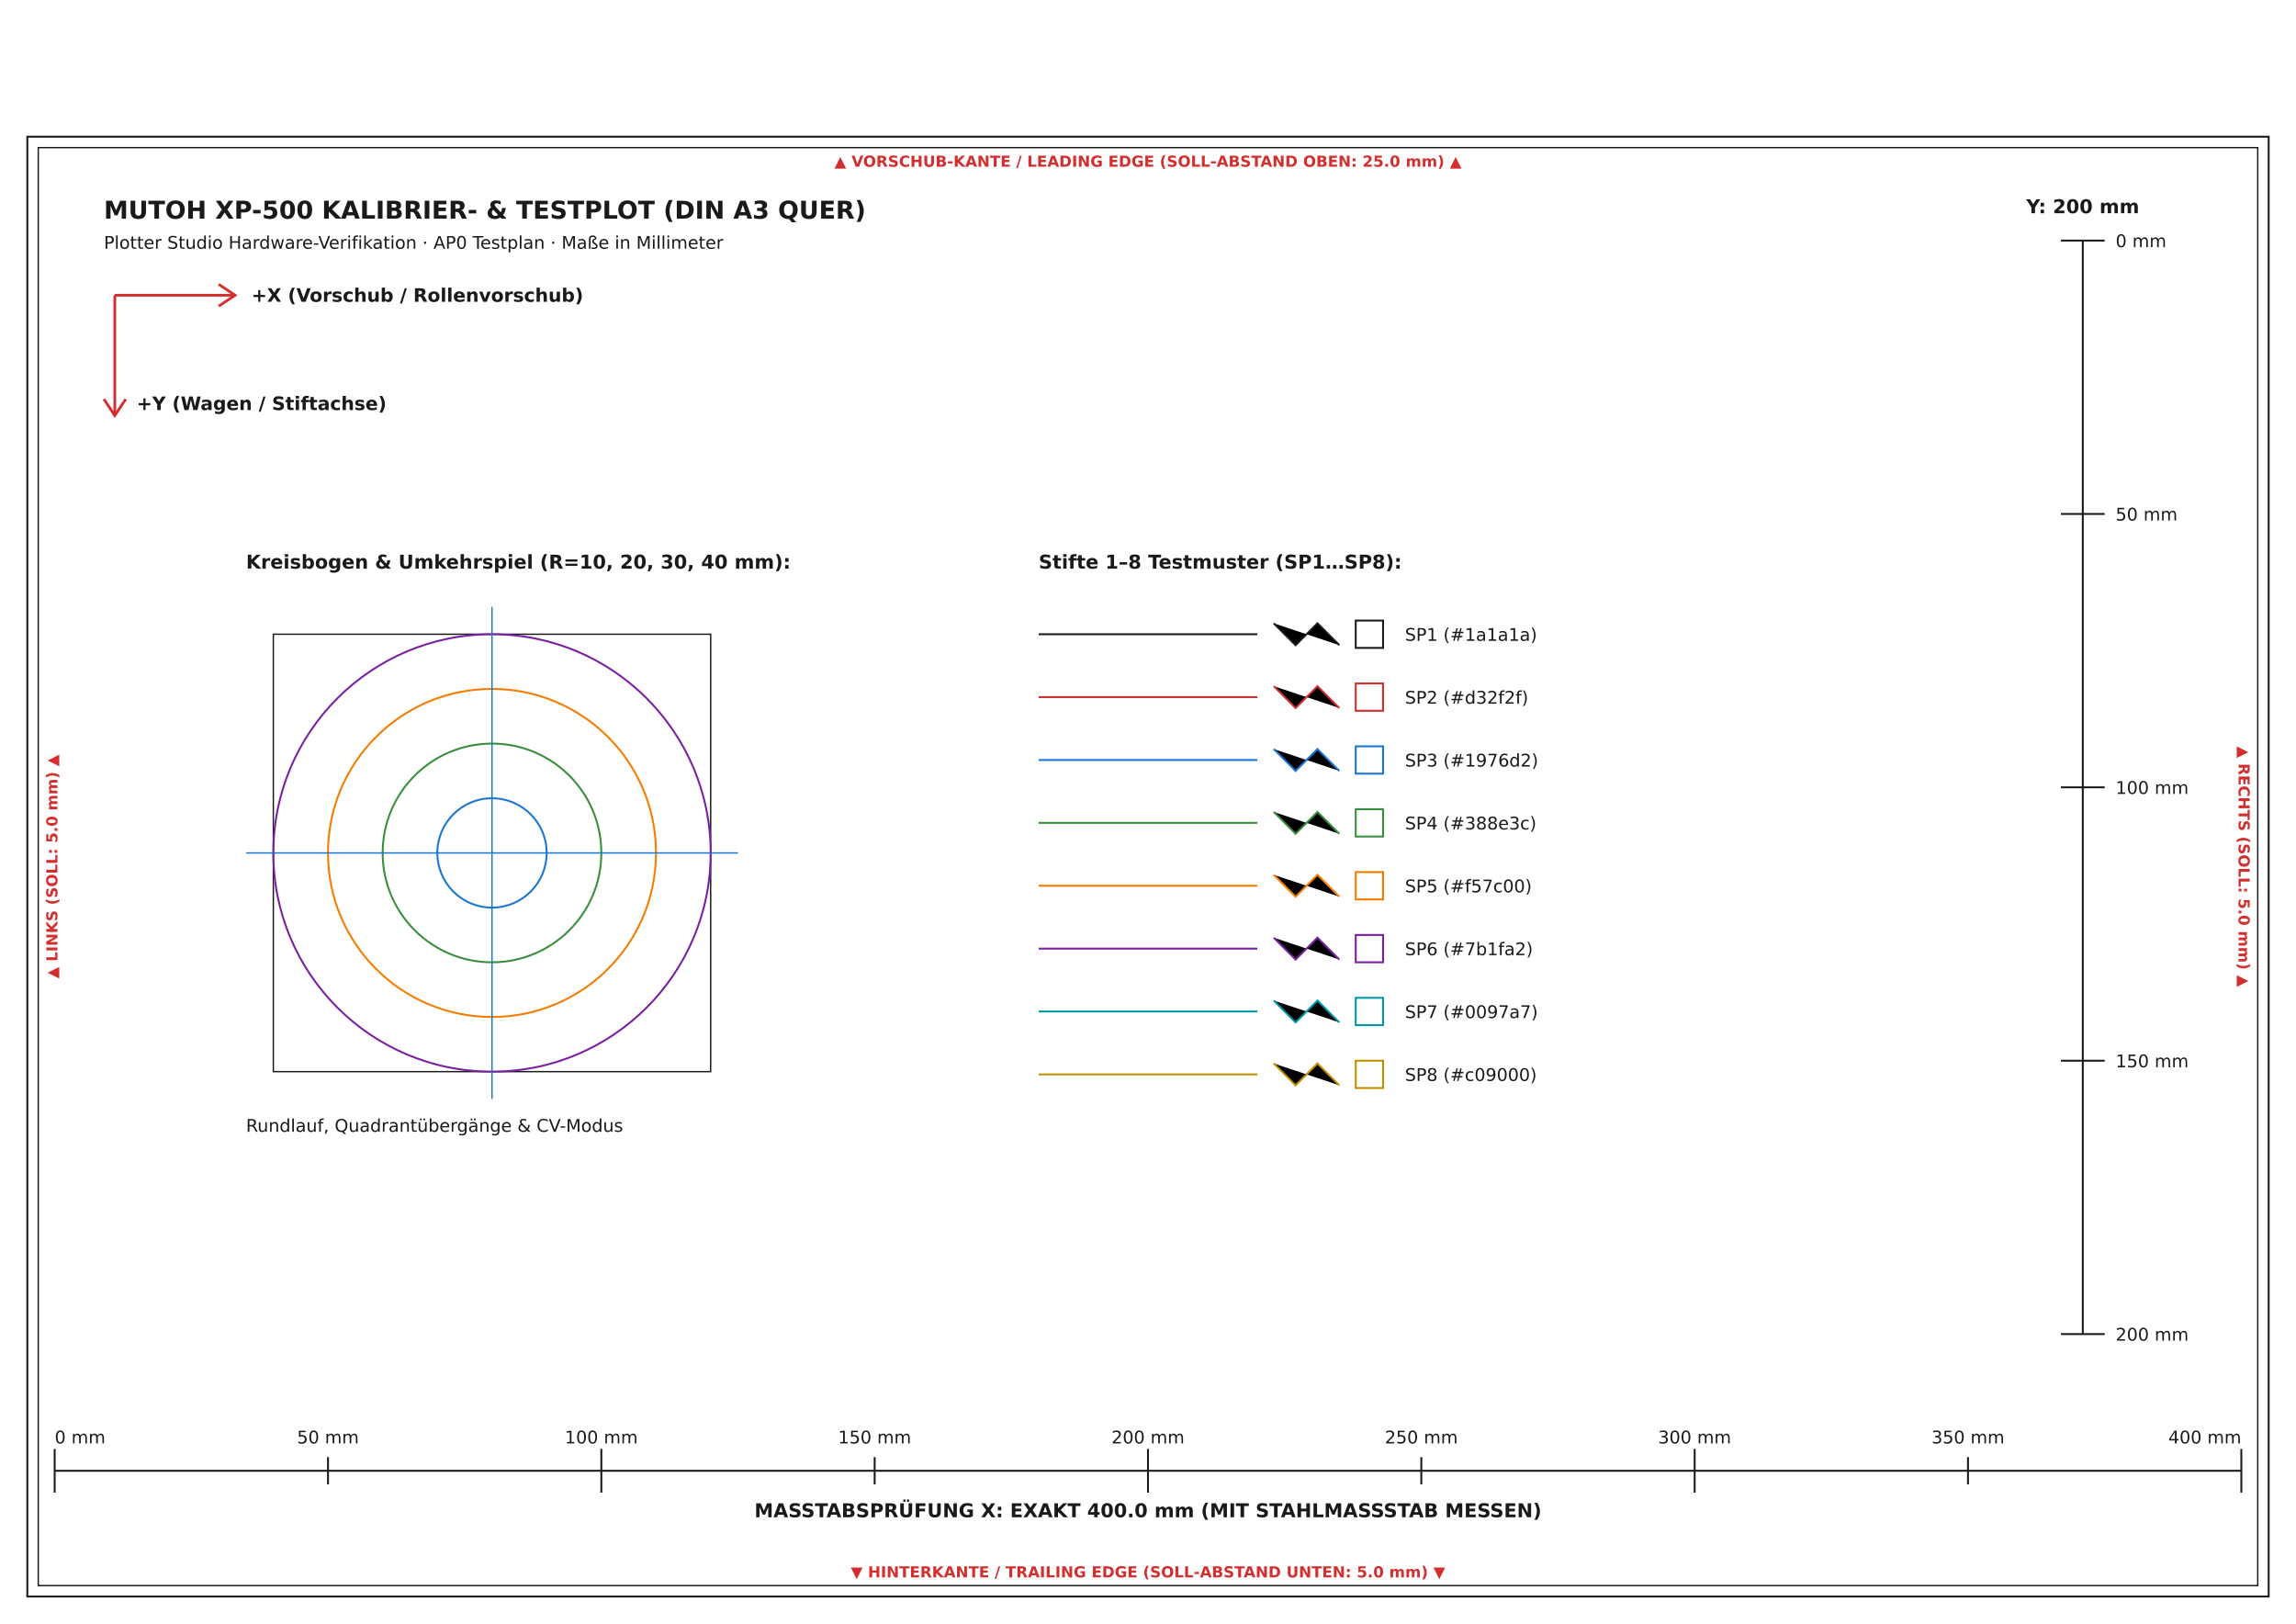
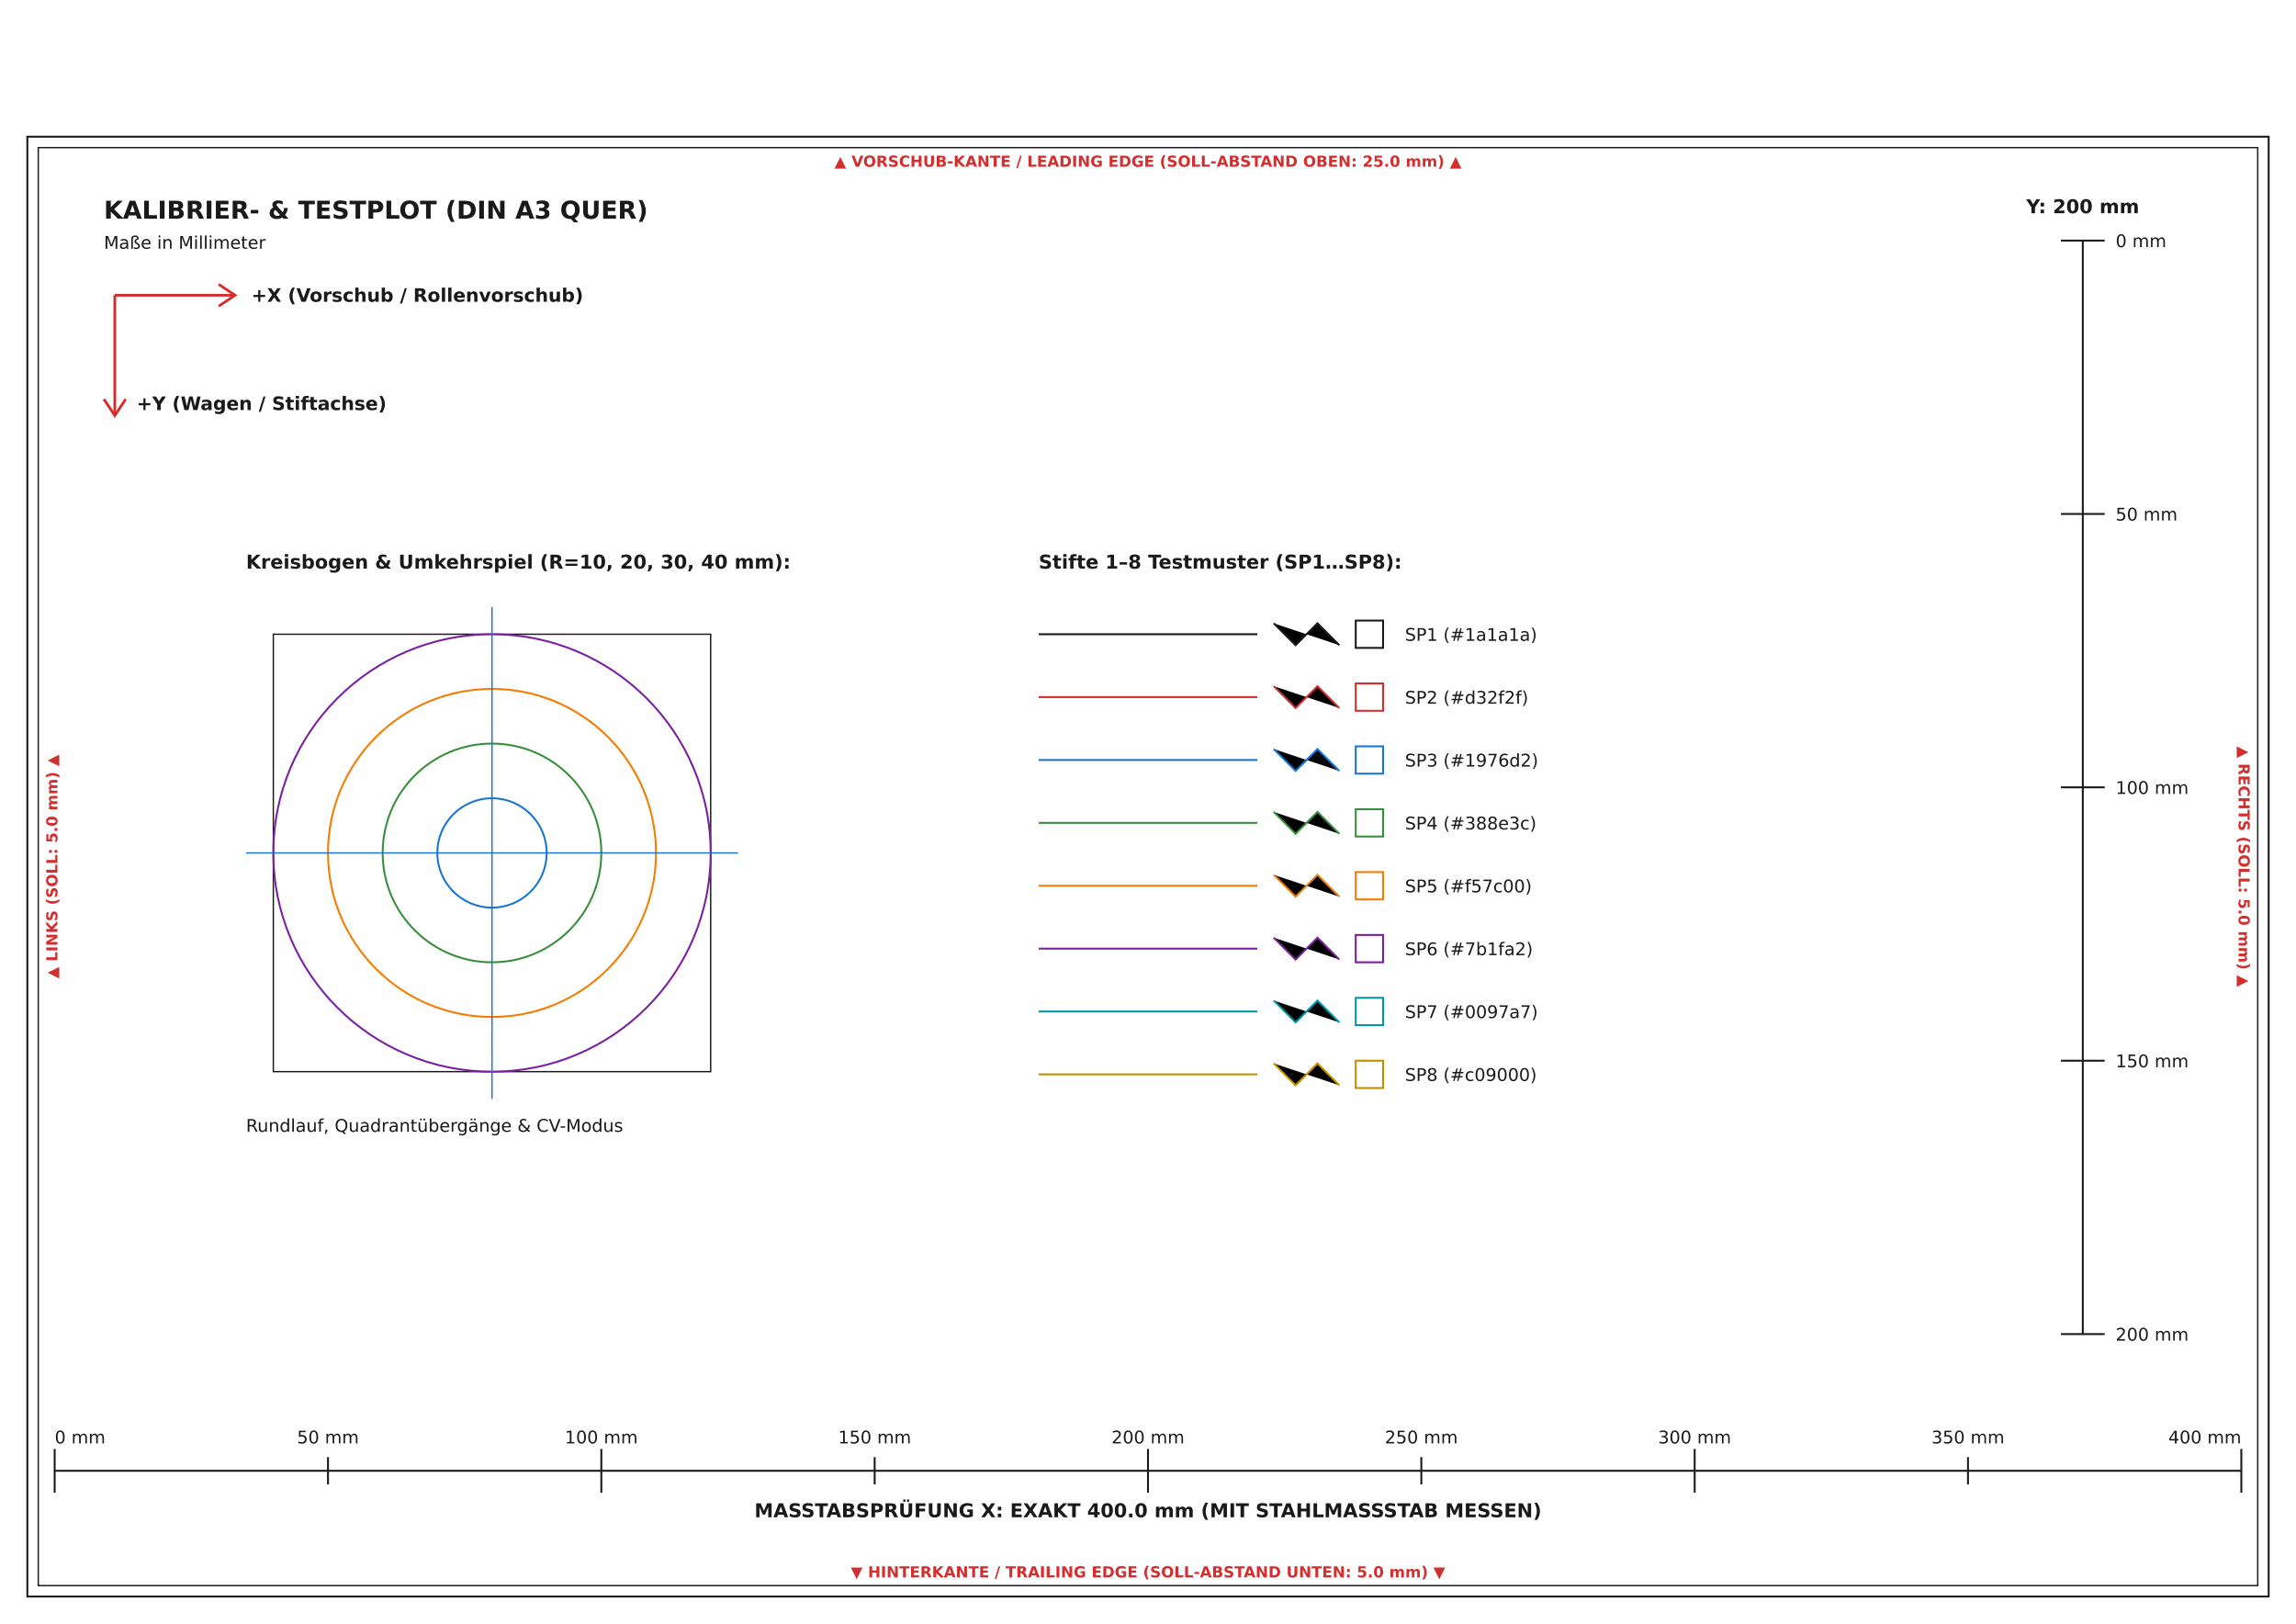
<svg xmlns="http://www.w3.org/2000/svg" width="420.0mm" height="297.0mm" viewBox="0 0 420.0 297.0">
  <style>
    text { font-family: "DejaVu Sans", "Helvetica", "Arial", sans-serif; font-size: 3.2px; fill: #1a1a1a; }
    .title { font-size: 4.5px; font-weight: bold; }
    .section-title { font-size: 3.5px; font-weight: bold; }
    .edge-label { font-size: 2.8px; font-weight: bold; fill: #d32f2f; }
    .axis-label { font-size: 3.4px; font-weight: bold; }
  </style>
  <rect x="5.0" y="25.0" width="410.0" height="267.0" fill="none" stroke="#1a1a1a" stroke-width="0.35" />
  <rect x="7.0" y="27.0" width="406.0" height="263.0" fill="none" stroke="#1a1a1a" stroke-width="0.25" />
  <text x="210.0" y="30.5" text-anchor="middle" class="edge-label">▲ VORSCHUB-KANTE / LEADING EDGE (SOLL-ABSTAND OBEN: 25.0 mm) ▲</text>
  <text x="210.0" y="288.5" text-anchor="middle" class="edge-label">▼ HINTERKANTE / TRAILING EDGE (SOLL-ABSTAND UNTEN: 5.0 mm) ▼</text>
  <text x="10.5" y="158.5" text-anchor="middle" transform="rotate(-90 10.5 158.5)" class="edge-label">▲ LINKS (SOLL: 5.0 mm) ▲</text>
  <text x="409.5" y="158.5" text-anchor="middle" transform="rotate(90 409.5 158.5)" class="edge-label">▲ RECHTS (SOLL: 5.0 mm) ▲</text>
-   <text x="19.0" y="40.0" class="title">MUTOH XP-500 KALIBRIER- &amp; TESTPLOT (DIN A3 QUER)</text>
-   <text x="19.0" y="45.5">Plotter Studio Hardware-Verifikation · AP0 Testplan · Maße in Millimeter</text>
+   <text x="19.0" y="40.0" class="title">KALIBRIER- &amp; TESTPLOT (DIN A3 QUER)</text>
+   <text x="19.0" y="45.5">Maße in Millimeter</text>
  <g stroke="#d32f2f" stroke-width="0.5" fill="none">
    <line x1="21.0" y1="54.0" x2="43.0" y2="54.0" />
    <polyline points="40.0,52.0 43.0,54.0 40.0,56.0" />
    <line x1="21.0" y1="54.0" x2="21.0" y2="76.0" />
    <polyline points="19.0,73.0 21.0,76.0 23.0,73.0" />
  </g>
  <text x="46.0" y="55.2" class="axis-label" fill="#d32f2f">+X (Vorschub / Rollenvorschub)</text>
  <text x="25.0" y="75.0" class="axis-label" fill="#d32f2f">+Y (Wagen / Stiftachse)</text>
  <text x="45.0" y="104.0" class="section-title">Kreisbogen &amp; Umkehrspiel (R=10, 20, 30, 40 mm):</text>
  <rect x="50.0" y="116.0" width="80.0" height="80.0" fill="none" stroke="#1a1a1a" stroke-width="0.25" />
  <circle cx="90.0" cy="156.0" r="10.0" fill="none" stroke="#1976d2" stroke-width="0.35" />
  <circle cx="90.0" cy="156.0" r="20.0" fill="none" stroke="#388e3c" stroke-width="0.35" />
  <circle cx="90.0" cy="156.0" r="30.0" fill="none" stroke="#f57c00" stroke-width="0.35" />
  <circle cx="90.0" cy="156.0" r="40.0" fill="none" stroke="#7b1fa2" stroke-width="0.35" />
  <line x1="45.0" y1="156.0" x2="135.0" y2="156.0" stroke="#1976d2" stroke-width="0.25" />
  <line x1="90.0" y1="111.0" x2="90.0" y2="201.0" stroke="#1976d2" stroke-width="0.25" />
  <text x="45.0" y="207.0">Rundlauf, Quadrantübergänge &amp; CV-Modus</text>
  <text x="190.0" y="104.0" class="section-title">Stifte 1–8 Testmuster (SP1…SP8):</text>
  <g stroke="#1a1a1a" stroke-width="0.35">
    <line x1="190.0" y1="116.0" x2="230.0" y2="116.0" />
    <polyline points="233.0,114.0 237.0,118.0 241.0,114.0 245.0,118.0" />
    <rect x="248.0" y="113.5" width="5" height="5" fill="none" />
  </g>
  <text x="257.0" y="117.2">SP1 (#1a1a1a)</text>
  <g stroke="#d32f2f" stroke-width="0.35">
    <line x1="190.0" y1="127.5" x2="230.0" y2="127.5" />
    <polyline points="233.0,125.5 237.0,129.5 241.0,125.5 245.0,129.5" />
    <rect x="248.0" y="125.0" width="5" height="5" fill="none" />
  </g>
  <text x="257.0" y="128.7">SP2 (#d32f2f)</text>
  <g stroke="#1976d2" stroke-width="0.35">
    <line x1="190.0" y1="139.0" x2="230.0" y2="139.0" />
    <polyline points="233.0,137.0 237.0,141.0 241.0,137.0 245.0,141.0" />
    <rect x="248.0" y="136.5" width="5" height="5" fill="none" />
  </g>
  <text x="257.0" y="140.2">SP3 (#1976d2)</text>
  <g stroke="#388e3c" stroke-width="0.35">
    <line x1="190.0" y1="150.5" x2="230.0" y2="150.5" />
    <polyline points="233.0,148.5 237.0,152.5 241.0,148.5 245.0,152.5" />
    <rect x="248.0" y="148.0" width="5" height="5" fill="none" />
  </g>
  <text x="257.0" y="151.7">SP4 (#388e3c)</text>
  <g stroke="#f57c00" stroke-width="0.35">
    <line x1="190.0" y1="162.0" x2="230.0" y2="162.0" />
    <polyline points="233.0,160.0 237.0,164.0 241.0,160.0 245.0,164.0" />
    <rect x="248.0" y="159.5" width="5" height="5" fill="none" />
  </g>
  <text x="257.0" y="163.2">SP5 (#f57c00)</text>
  <g stroke="#7b1fa2" stroke-width="0.35">
    <line x1="190.0" y1="173.5" x2="230.0" y2="173.5" />
    <polyline points="233.0,171.5 237.0,175.5 241.0,171.5 245.0,175.5" />
    <rect x="248.0" y="171.0" width="5" height="5" fill="none" />
  </g>
  <text x="257.0" y="174.7">SP6 (#7b1fa2)</text>
  <g stroke="#0097a7" stroke-width="0.35">
    <line x1="190.0" y1="185.0" x2="230.0" y2="185.0" />
    <polyline points="233.0,183.0 237.0,187.0 241.0,183.0 245.0,187.0" />
    <rect x="248.0" y="182.5" width="5" height="5" fill="none" />
  </g>
  <text x="257.0" y="186.2">SP7 (#0097a7)</text>
  <g stroke="#c09000" stroke-width="0.35">
    <line x1="190.0" y1="196.5" x2="230.0" y2="196.5" />
    <polyline points="233.0,194.5 237.0,198.5 241.0,194.5 245.0,198.5" />
    <rect x="248.0" y="194.0" width="5" height="5" fill="none" />
  </g>
  <text x="257.0" y="197.7">SP8 (#c09000)</text>
  <text x="381.0" y="39.0" text-anchor="middle" class="section-title">Y: 200 mm</text>
  <g stroke="#1a1a1a" stroke-width="0.35">
    <line x1="381.0" y1="44.0" x2="381.0" y2="244.0" />
    <line x1="377.0" y1="44.0" x2="385.0" y2="44.0" />
  </g>
  <text x="387.0" y="45.2">0 mm</text>
  <g stroke="#1a1a1a" stroke-width="0.35">
    <line x1="377.0" y1="94.0" x2="385.0" y2="94.0" />
  </g>
  <text x="387.0" y="95.2">50 mm</text>
  <g stroke="#1a1a1a" stroke-width="0.35">
    <line x1="377.0" y1="144.0" x2="385.0" y2="144.0" />
  </g>
  <text x="387.0" y="145.2">100 mm</text>
  <g stroke="#1a1a1a" stroke-width="0.35">
    <line x1="377.0" y1="194.0" x2="385.0" y2="194.0" />
  </g>
  <text x="387.0" y="195.2">150 mm</text>
  <g stroke="#1a1a1a" stroke-width="0.35">
    <line x1="377.0" y1="244.0" x2="385.0" y2="244.0" />
  </g>
  <text x="387.0" y="245.2">200 mm</text>
  <g stroke="#1a1a1a" stroke-width="0.35">
  </g>
  <g stroke="#1a1a1a" stroke-width="0.35">
    <line x1="10.0" y1="269.0" x2="410.0" y2="269.0" />
    <line x1="10.0" y1="265.0" x2="10.0" y2="273.0" />
  </g>
  <text x="10.0" y="264.0" text-anchor="start">0 mm</text>
  <g stroke="#1a1a1a" stroke-width="0.35">
    <line x1="60.0" y1="266.5" x2="60.0" y2="271.5" />
  </g>
  <text x="60.0" y="264.0" text-anchor="middle">50 mm</text>
  <g stroke="#1a1a1a" stroke-width="0.35">
    <line x1="110.0" y1="265.0" x2="110.0" y2="273.0" />
  </g>
  <text x="110.0" y="264.0" text-anchor="middle">100 mm</text>
  <g stroke="#1a1a1a" stroke-width="0.35">
    <line x1="160.0" y1="266.5" x2="160.0" y2="271.5" />
  </g>
  <text x="160.0" y="264.0" text-anchor="middle">150 mm</text>
  <g stroke="#1a1a1a" stroke-width="0.35">
    <line x1="210.0" y1="265.0" x2="210.0" y2="273.0" />
  </g>
  <text x="210.0" y="264.0" text-anchor="middle">200 mm</text>
  <g stroke="#1a1a1a" stroke-width="0.35">
    <line x1="260.0" y1="266.5" x2="260.0" y2="271.5" />
  </g>
  <text x="260.0" y="264.0" text-anchor="middle">250 mm</text>
  <g stroke="#1a1a1a" stroke-width="0.35">
    <line x1="310.0" y1="265.0" x2="310.0" y2="273.0" />
  </g>
  <text x="310.0" y="264.0" text-anchor="middle">300 mm</text>
  <g stroke="#1a1a1a" stroke-width="0.35">
    <line x1="360.0" y1="266.5" x2="360.0" y2="271.5" />
  </g>
  <text x="360.0" y="264.0" text-anchor="middle">350 mm</text>
  <g stroke="#1a1a1a" stroke-width="0.35">
    <line x1="410.0" y1="265.0" x2="410.0" y2="273.0" />
  </g>
  <text x="410.0" y="264.0" text-anchor="end">400 mm</text>
  <g stroke="#1a1a1a" stroke-width="0.35">
  </g>
  <text x="210.0" y="277.5" text-anchor="middle" class="section-title">MASSTABSPRÜFUNG X: EXAKT 400.0 mm (MIT STAHLMASSSTAB MESSEN)</text>
</svg>
